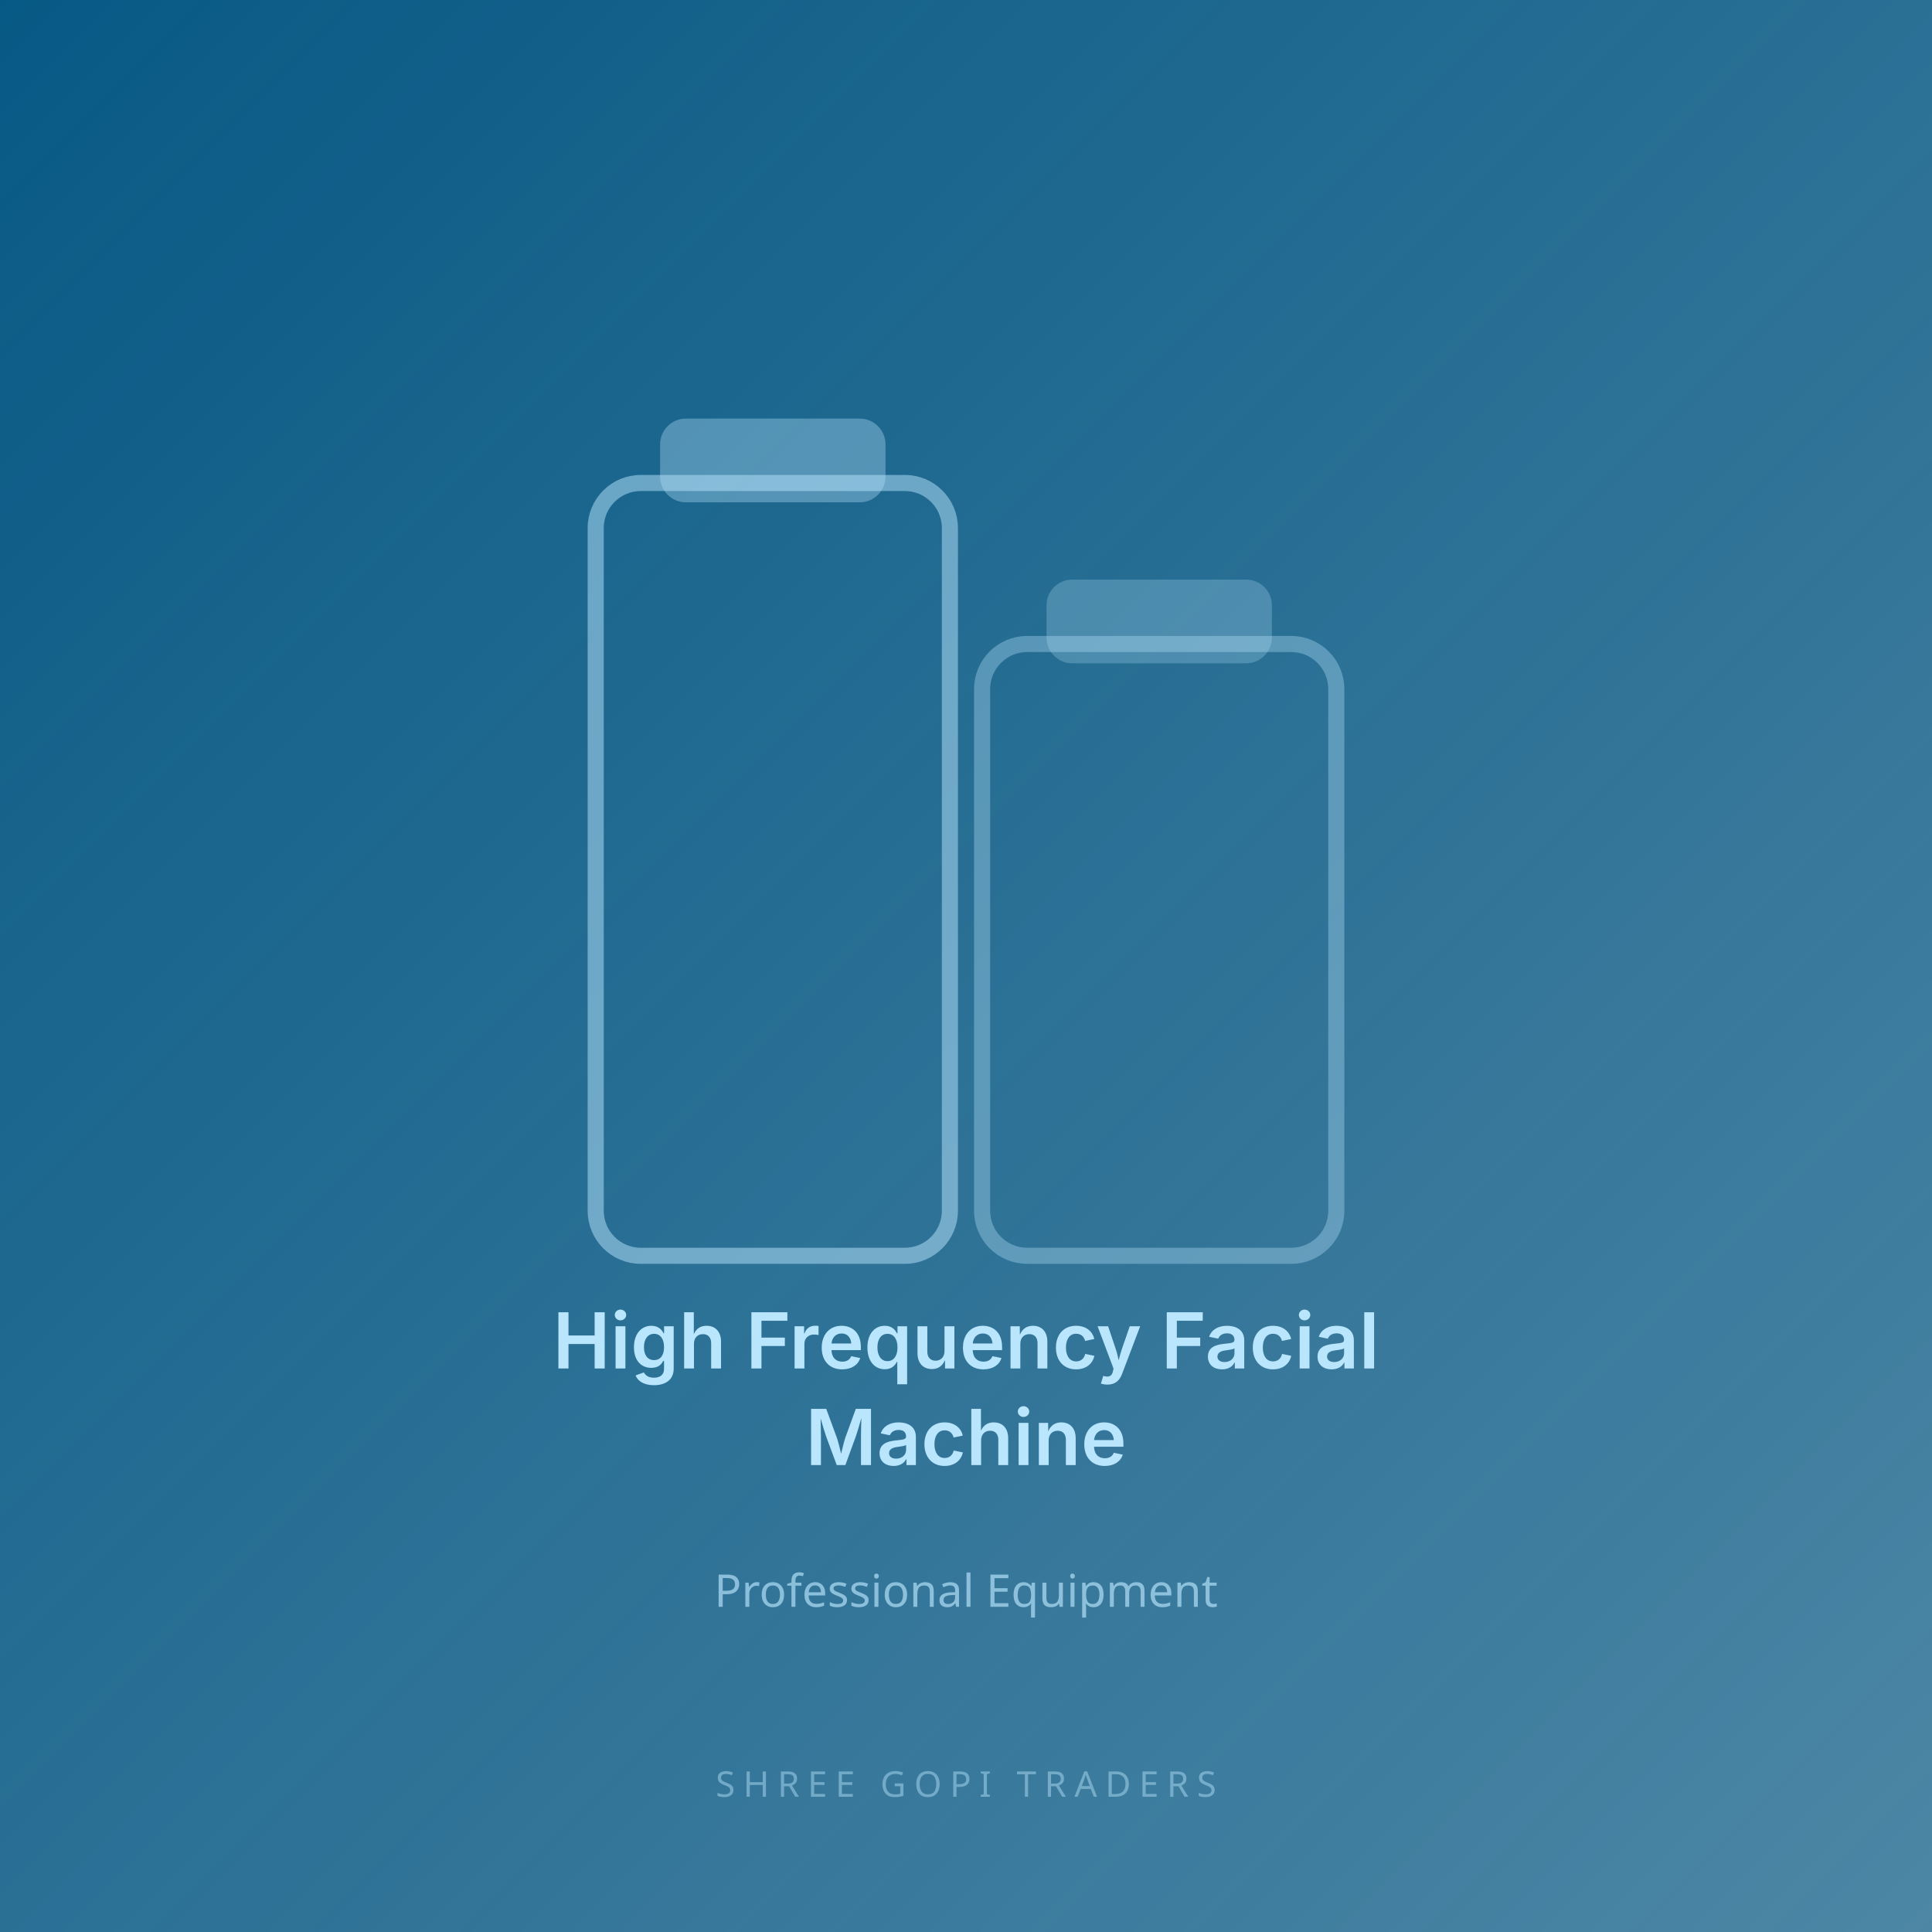
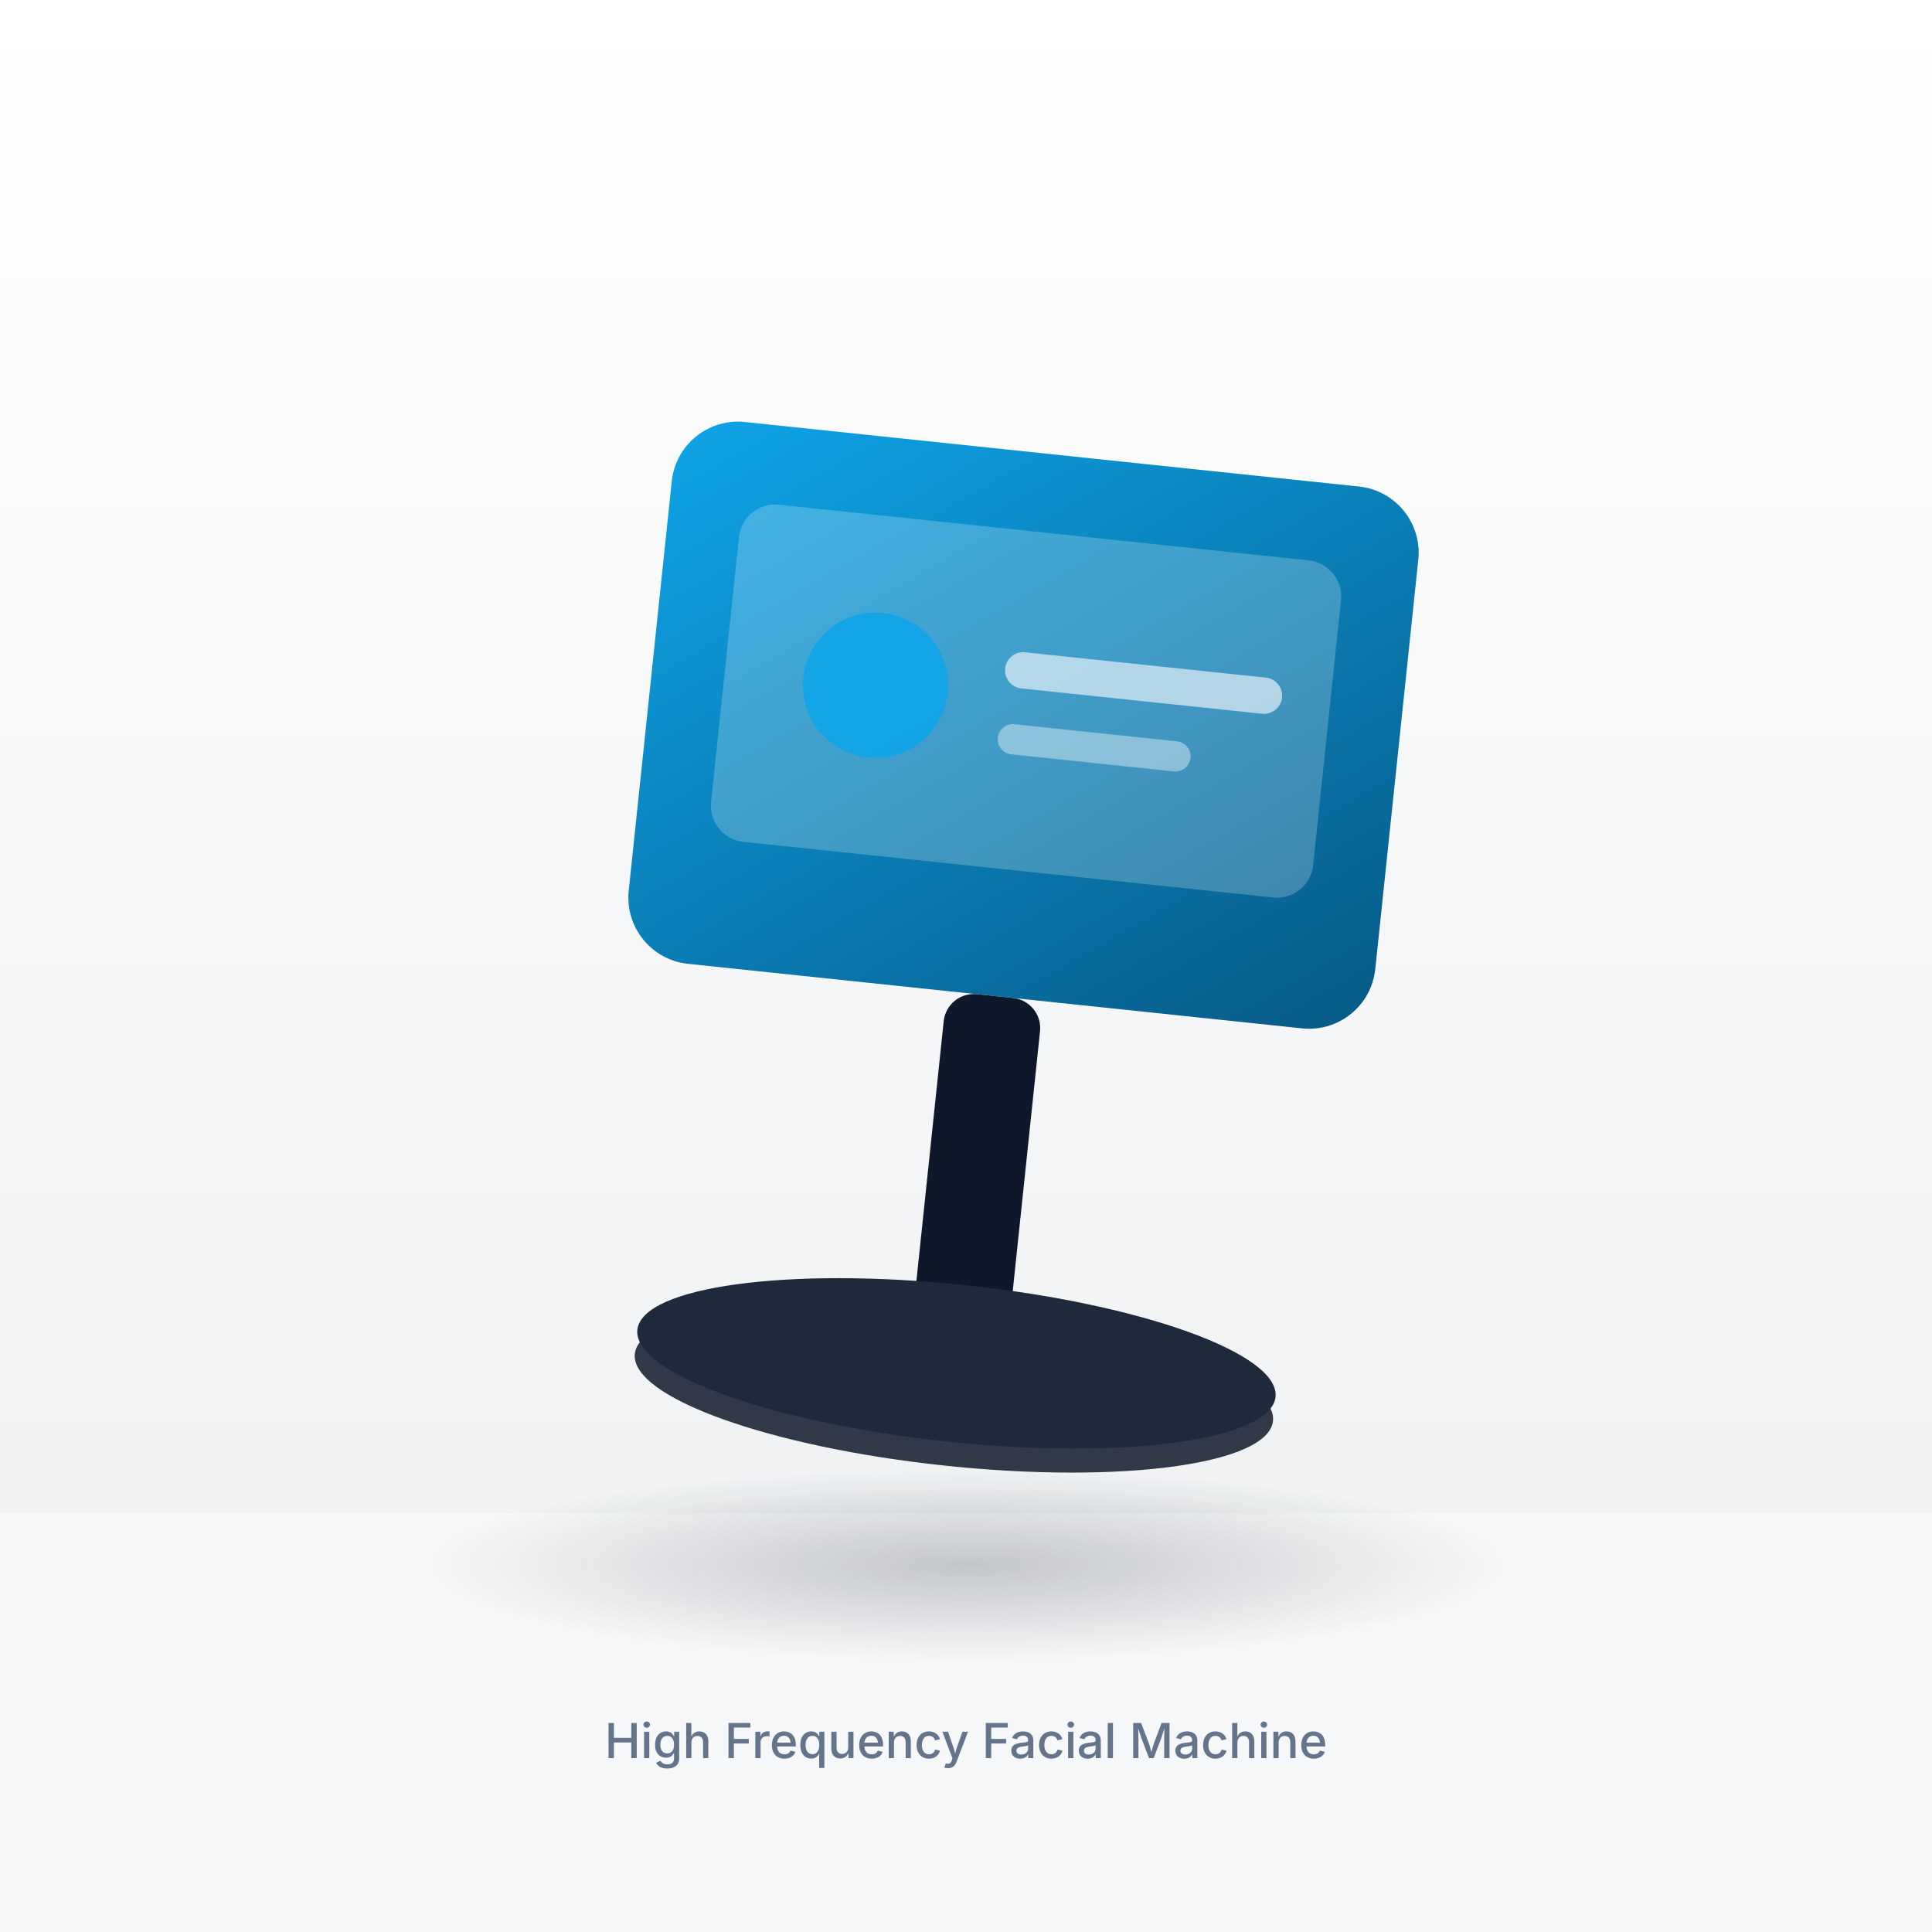
<svg xmlns="http://www.w3.org/2000/svg" viewBox="0 0 600 600" width="600" height="600" role="img" aria-label="High Frequency Facial Machine — Professional Equipment">
  <defs>
-     <linearGradient id="bg" x1="0" y1="0" x2="1" y2="1">
-       <stop offset="0%" stop-color="#075985" />
-       <stop offset="100%" stop-color="#075985" stop-opacity="0.7" />
+     <linearGradient id="bg" x1="0" y1="0" x2="0" y2="1">
+       <stop offset="0%" stop-color="#ffffff" />
+       <stop offset="100%" stop-color="#eceef0" />
    </linearGradient>
+     <linearGradient id="body" x1="0" y1="0" x2="1" y2="1">
+       <stop offset="0%" stop-color="#0ea5e9" />
+       <stop offset="100%" stop-color="#075985" />
+     </linearGradient>
+     <linearGradient id="stroke" x1="0" y1="0" x2="1" y2="1">
+       <stop offset="0%" stop-color="#0ea5e9" />
+       <stop offset="100%" stop-color="#075985" />
+     </linearGradient>
+     <radialGradient id="shadow" cx="50%" cy="50%">
+       <stop offset="0%" stop-color="#0f172a" stop-opacity="0.22" />
+       <stop offset="100%" stop-color="#0f172a" stop-opacity="0" />
+     </radialGradient>
  </defs>
  <rect width="600" height="600" fill="url(#bg)" />
-   <rect x="185" y="150" width="110" height="240" rx="14" fill="none" stroke="#bae6fd" stroke-width="5" opacity="0.5" />
-   <rect x="305" y="200" width="110" height="190" rx="14" fill="none" stroke="#bae6fd" stroke-width="5" opacity="0.35" />
-   <rect x="205" y="130" width="70" height="26" rx="8" fill="#bae6fd" opacity="0.35" />
-   <rect x="325" y="180" width="70" height="26" rx="8" fill="#bae6fd" opacity="0.25" />
-   <text x="300" y="425" font-family="ui-sans-serif,system-ui,-apple-system,sans-serif" font-size="24" font-weight="600" fill="#bae6fd" text-anchor="middle">High Frequency Facial</text>
-   <text x="300" y="455" font-family="ui-sans-serif,system-ui,-apple-system,sans-serif" font-size="24" font-weight="600" fill="#bae6fd" text-anchor="middle">Machine</text>
-   <text x="300" y="499" font-family="ui-sans-serif,system-ui,sans-serif" font-size="14" fill="#bae6fd" text-anchor="middle" opacity="0.65">Professional Equipment</text>
-   <text x="300" y="558" font-family="ui-sans-serif,system-ui,sans-serif" font-size="11" letter-spacing="2.5" fill="#bae6fd" text-anchor="middle" opacity="0.45">SHREE GOPI TRADERS</text>
+   <rect y="470" width="600" height="130" fill="#f6f7f8" />
+   <ellipse cx="300" cy="486" rx="168" ry="30" fill="url(#shadow)" />
+   <g transform="translate(310 300) rotate(6) scale(0.94) translate(-300 -300)">
+     <rect x="176" y="130" width="248" height="180" rx="22" fill="url(#body)" />
+     <rect x="200" y="156" width="200" height="112" rx="12" fill="#ffffff" opacity="0.22" />
+     <circle cx="250" cy="212" r="24" fill="#0ea5e9" opacity="0.9" />
+     <rect x="292" y="196" width="92" height="12" rx="6" fill="#ffffff" opacity="0.6" />
+     <rect x="292" y="220" width="64" height="10" rx="5" fill="#ffffff" opacity="0.4" />
+     <rect x="284" y="310" width="32" height="112" rx="10" fill="#0f172a" />
+     <ellipse cx="300" cy="440" rx="106" ry="26" fill="#0f172a" opacity="0.85" />
+     <ellipse cx="300" cy="432" rx="106" ry="26" fill="#1e293b" />
+   </g>
+   <text x="300" y="546" font-family="ui-sans-serif,system-ui,-apple-system,sans-serif" font-size="15" font-weight="500" fill="#64748b" text-anchor="middle">High Frequency Facial Machine</text>
</svg>
